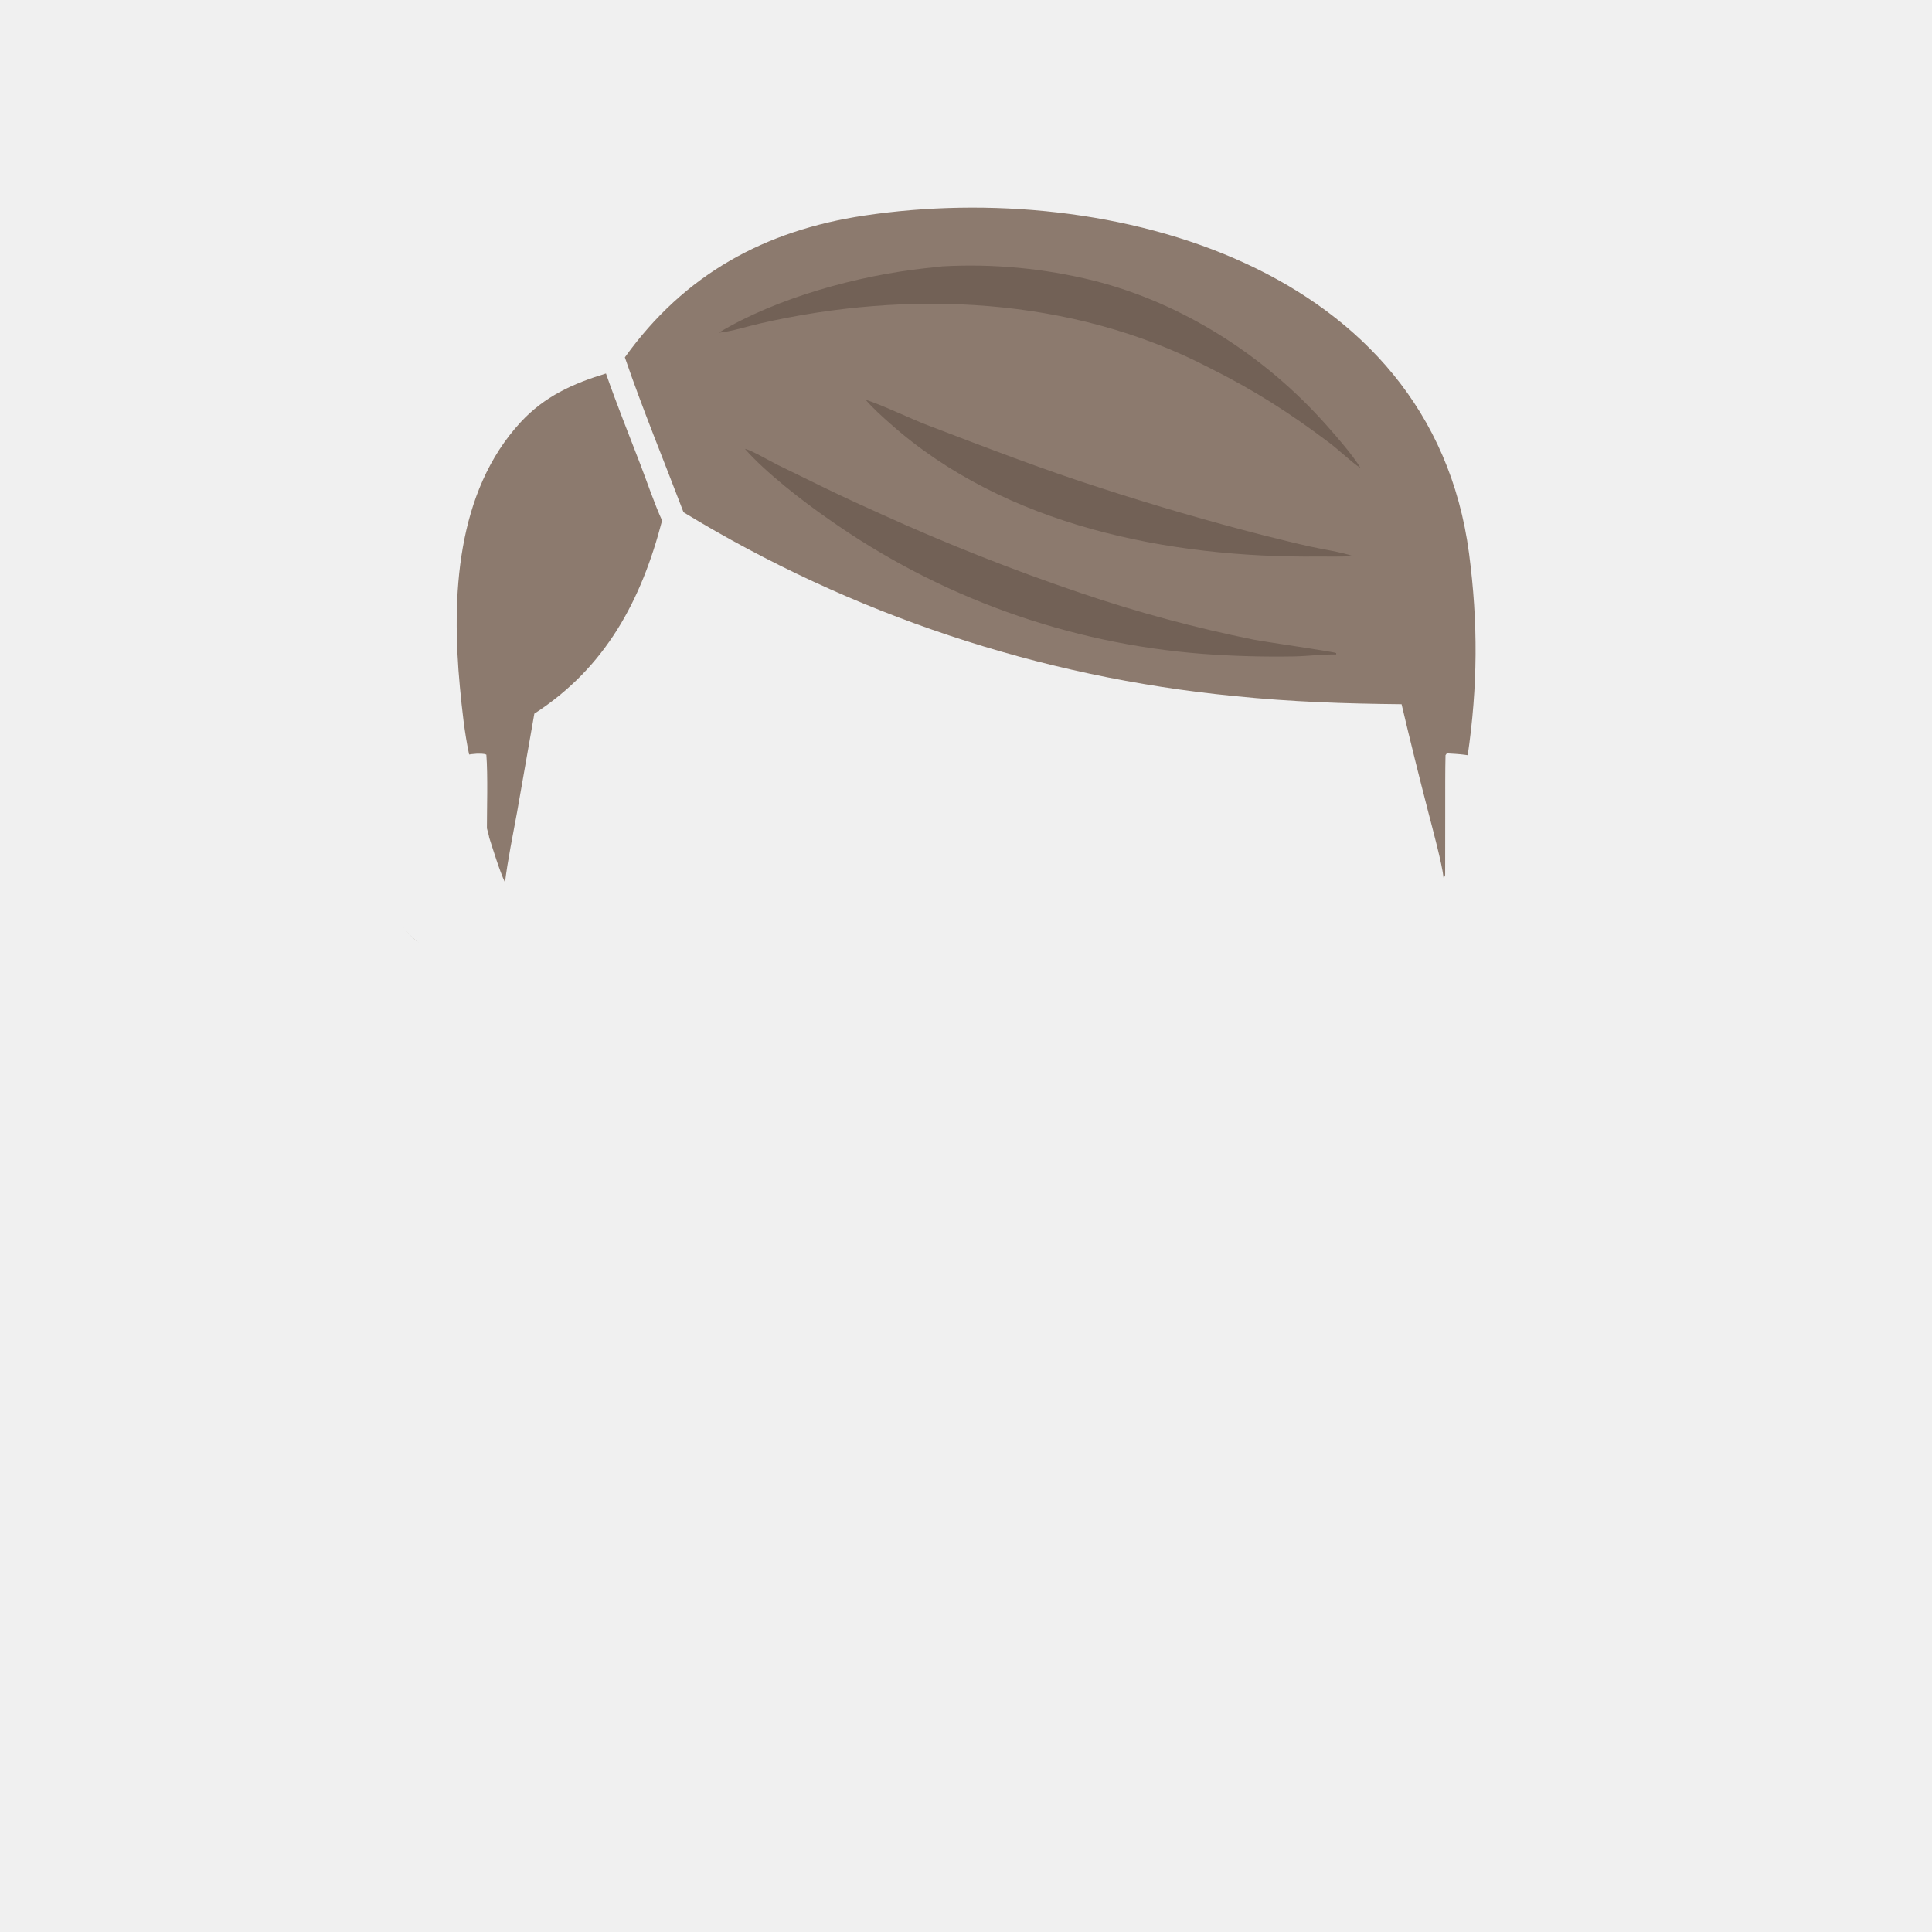
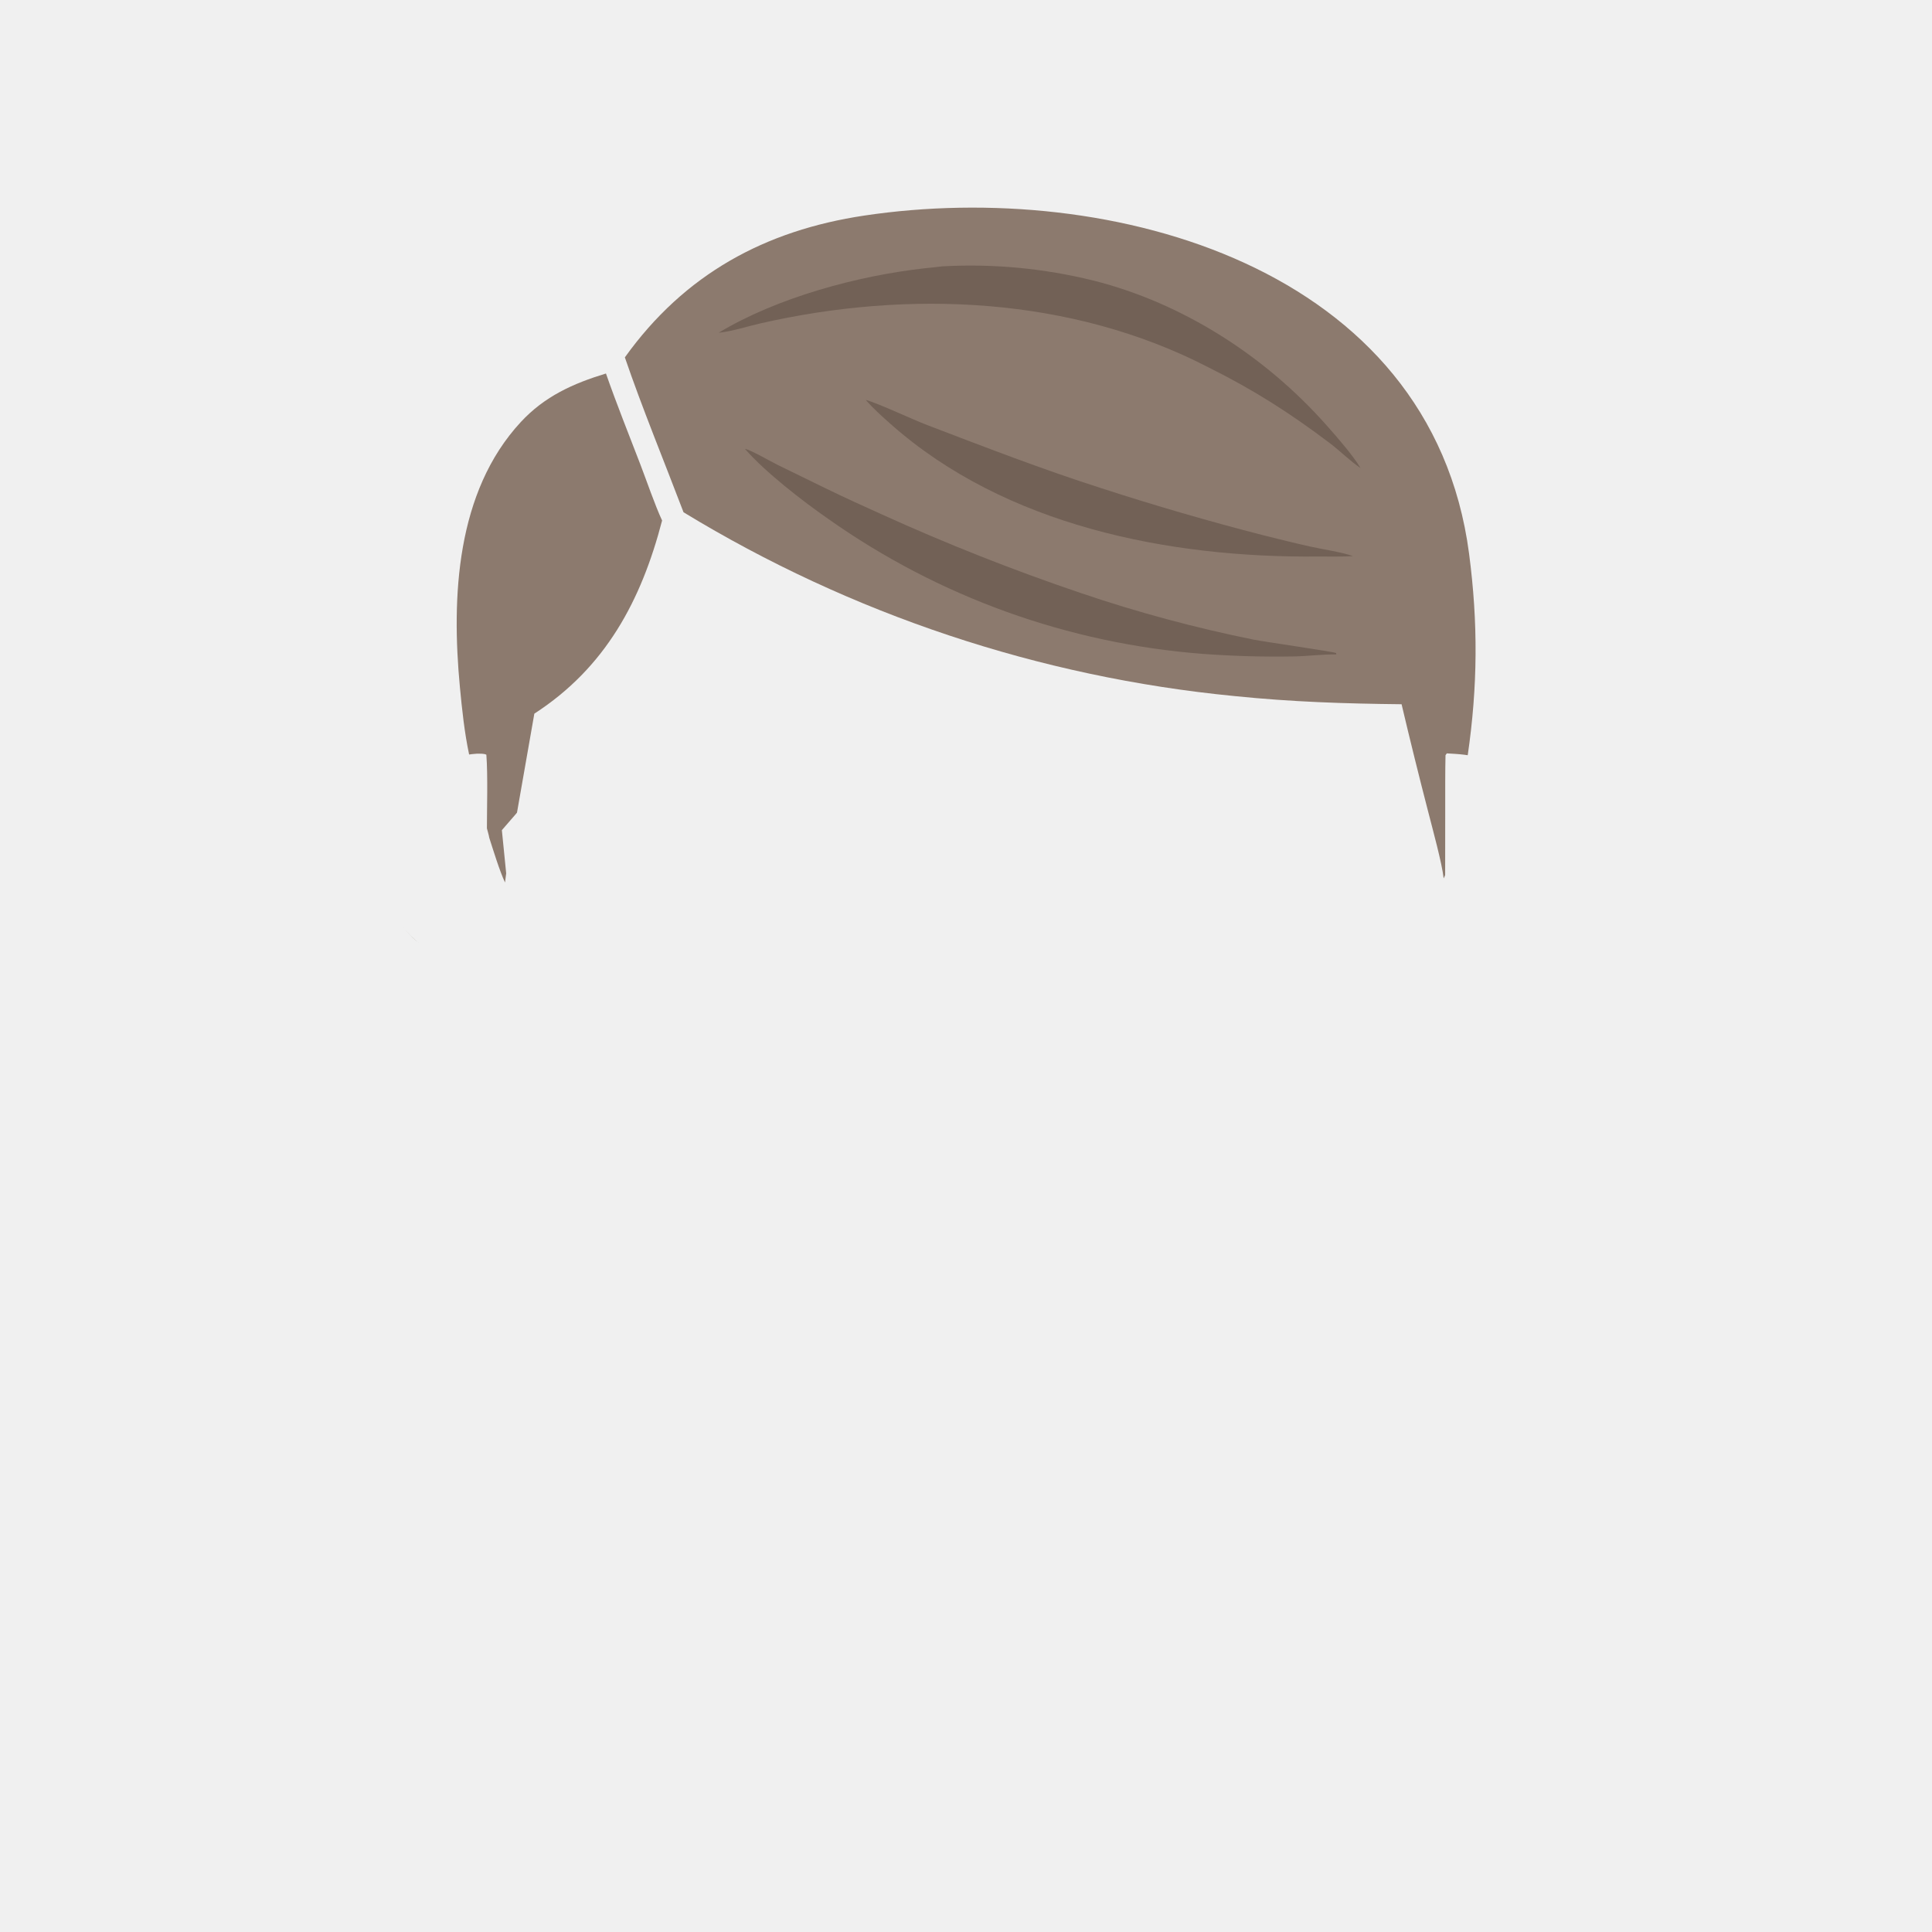
<svg xmlns="http://www.w3.org/2000/svg" version="1.1" viewBox="0 0 2048 2048" width="1024" height="1024">
  <defs>
    <mask id="facehole" maskUnits="userSpaceOnUse" x="0" y="0" width="2048" height="2048">
      <rect x="0" y="0" width="2048" height="2048" fill="white" />
      <path d="M 1533.68 798.613 C 1546.66 799.32 1557.8 799.941 1570.34 803.954 C 1618.2 819.269 1649.18 867.189 1646.49 917.096 C 1644.85 947.316 1631.33 975.662 1608.87 995.951 C 1586.91 1015.66 1562.54 1022.9 1533.67 1024.41 L 1532.38 1022.5 C 1531.22 1004.78 1531.9 981.123 1531.9 962.89 L 1531.99 854.537 C 1532.01 838.109 1531.91 817.251 1532.3 800.538 C 1532.76 799.896 1533.22 799.255 1533.68 798.613 z" fill="black" />
      <path d="M 515.884 1024.25 C 509.295 1024.06 502.266 1023.99 495.795 1022.87 C 407.909 1007.63 371.458 903.101 429.806 836.29 C 449.153 814.256 476.463 800.813 505.725 798.919 C 508.883 798.997 513.071 798.658 515.558 800.023 C 517.24 821.853 516.125 858.428 516.121 881.629 L 515.884 1024.25 z" fill="black" />
+       <path d="M 636.0 760.0 L 532.0 880.0 L 540.0 960.0 L 564.0 1040.0 L 636.0 1040.0 Z" fill="black" />
+       <path d="M 1412.0 760.0 L 1516.0 880.0 L 1508.0 960.0 L 1484.0 1040.0 L 1412.0 1040.0 Z" fill="black" />
    </mask>
  </defs>
  <g mask="url(#facehole)">
    <path transform="translate(0,0)" fill="rgb(140,122,110)" d="M 642.339 395.924 C 653.455 427.854 666.746 460.907 678.891 492.541 C 685.612 510.046 694.36 535.716 701.856 551.76 C 679.817 636.454 641.964 707.651 566.421 756.5 L 548.145 860.775 C 543.995 883.854 537.977 912.532 535.336 935.498 C 529.302 922.444 523.171 902.072 518.64 888.082 C 518.081 883.831 512.029 864.258 510.554 858.538 C 505.485 838.887 500.323 819.776 497.252 799.616 C 492.365 776.678 489.734 751.806 487.523 728.441 C 478.506 633.172 483.42 521.502 552.064 447.382 C 577.341 420.088 607.498 406.536 642.339 395.924 z" />
    <path transform="translate(0,0)" fill="rgb(140,122,110)" d="M 662.376 378.834 C 725.738 290.381 811.199 244.227 916.162 228.519 C 1177.71 189.378 1517.29 282.819 1557.27 586.797 C 1566.94 660.363 1566.46 727.913 1555.79 801.066 C 1553.07 822.422 1538.41 917.439 1530.33 931.119 C 1528.69 915.353 1518.26 877.446 1513.98 860.651 C 1504.15 822.711 1494.73 784.664 1485.73 746.518 C 1424.77 745.873 1369.55 744.073 1308.63 737.868 C 1101.75 717.722 902.101 651.118 724.566 543.026 C 704.58 490.458 680.299 431.304 662.376 378.834 z" />
    <path transform="translate(0,0)" fill="rgb(114,97,86)" d="M 999.026 282.325 C 1052.83 279.374 1106.77 284.458 1159.07 297.41 C 1253.99 321.309 1341.31 377.616 1405.98 450.584 C 1416.79 462.784 1433.9 482.234 1442.2 496.104 C 1432.91 490.191 1419.82 477.428 1409.59 469.7 C 1367.11 437.612 1329.09 413.374 1281.35 389.586 C 1135.88 314.217 962.957 306.954 805.757 342.87 C 792.27 345.952 776.819 351.017 763.396 352.521 L 761.881 352.68 C 823.594 315.465 909.543 292.143 980.962 284.311 C 987.034 283.645 992.919 283.159 999.026 282.325 z" />
    <path transform="translate(0,0)" fill="rgb(114,97,86)" d="M 789.671 475.816 C 795.522 476.747 817.479 489.421 824.24 492.756 L 875.627 517.848 C 894.142 526.889 915.592 536.695 934.404 545.12 C 1003.35 576.465 1073.82 604.327 1145.55 628.601 C 1205.61 649.002 1266.91 665.53 1329.08 678.083 C 1341.18 680.42 1413.71 690.852 1416.38 692.256 L 1416.45 693.733 C 1400.29 693.57 1386.97 695.55 1371.54 695.845 C 1339.34 696.412 1307.13 695.508 1275.01 693.137 C 1132.31 682.212 995.24 632.854 878.335 550.304 C 851.348 531.646 810.693 500.111 789.671 475.816 z" />
    <path transform="translate(0,0)" fill="rgb(114,97,86)" d="M 917.683 423.833 C 932.414 428.115 966.442 444.321 982.719 450.533 C 1043.94 473.898 1105 497.573 1167.47 517.513 C 1224.13 535.906 1281.35 552.533 1339.04 567.369 C 1355.72 571.529 1372.09 575.618 1388.88 579.379 C 1401.66 582.243 1422.24 585.236 1434.24 589.497 C 1422.17 590.31 1409.2 589.828 1396.95 589.943 C 1238.9 591.419 1065.85 557.323 944.361 449.693 C 935.076 441.466 925.71 433.173 917.683 423.833 z" />
    <path transform="translate(0,0)" fill="rgb(114,97,86)" d="M 421.989 974.575 C 424.16 975.831 440.668 994.566 449.303 1001.24 C 438.473 998.744 427.936 983.137 421.989 974.575 z" />
  </g>
</svg>
